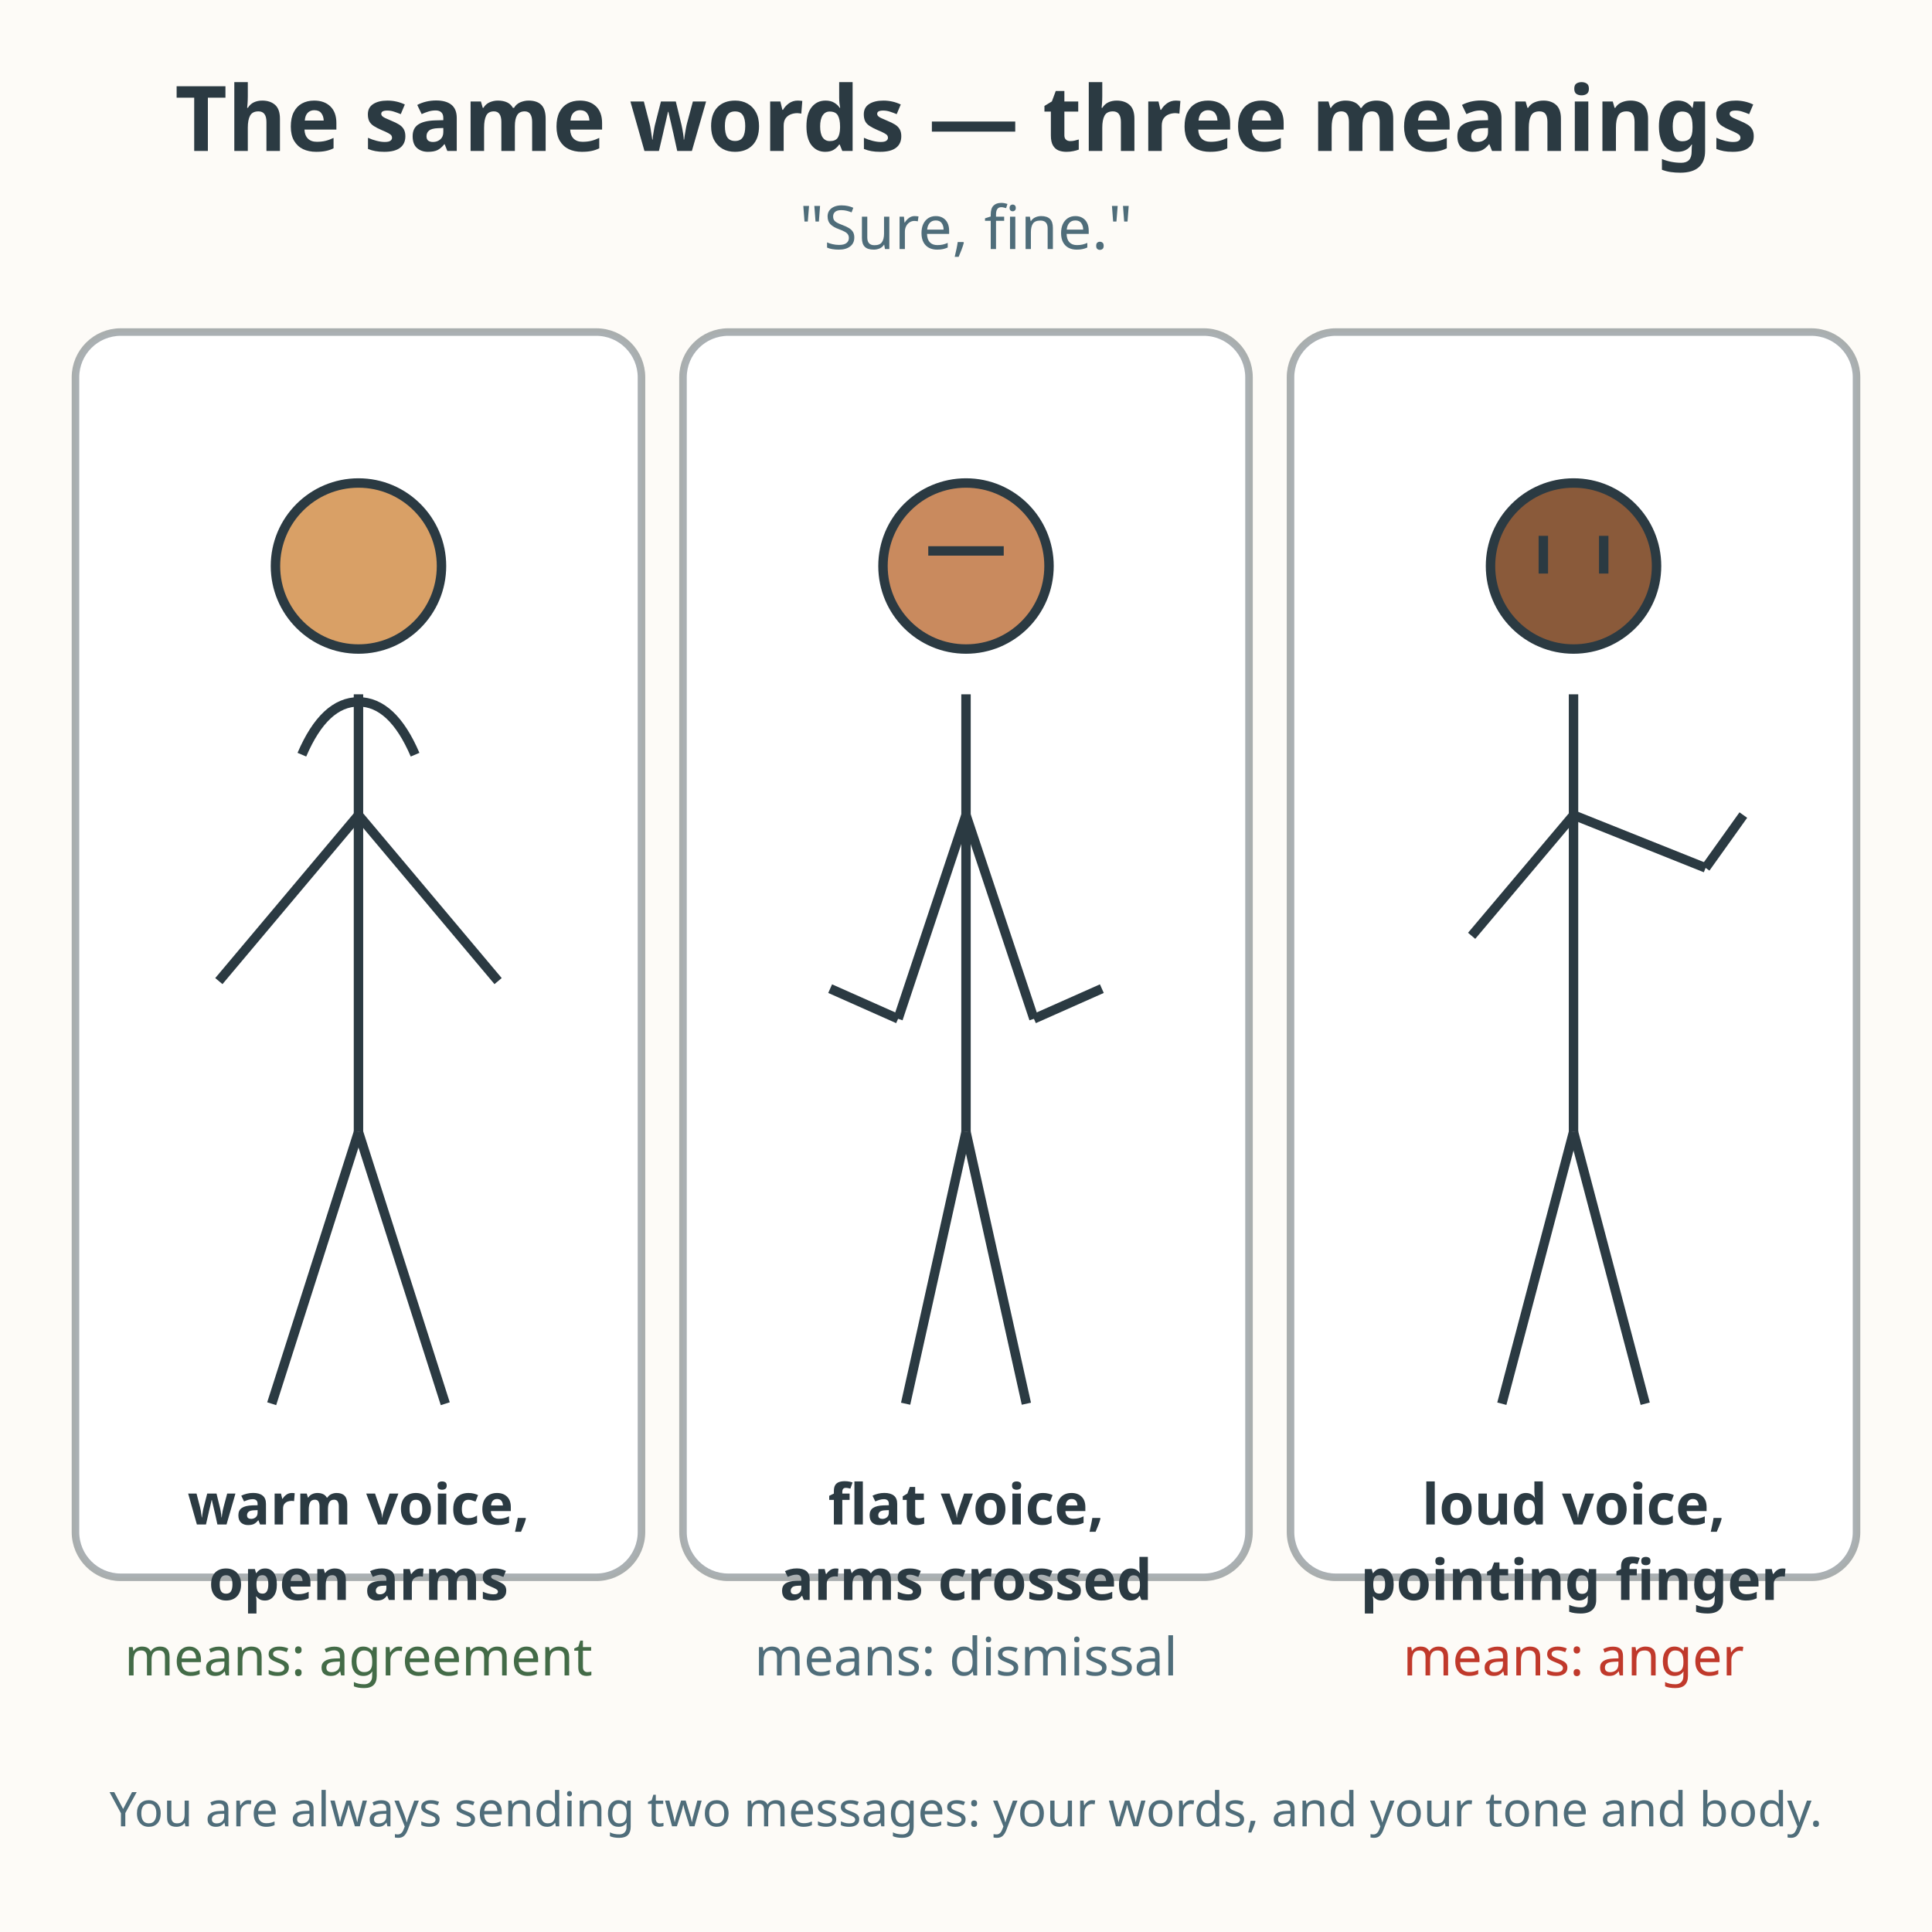
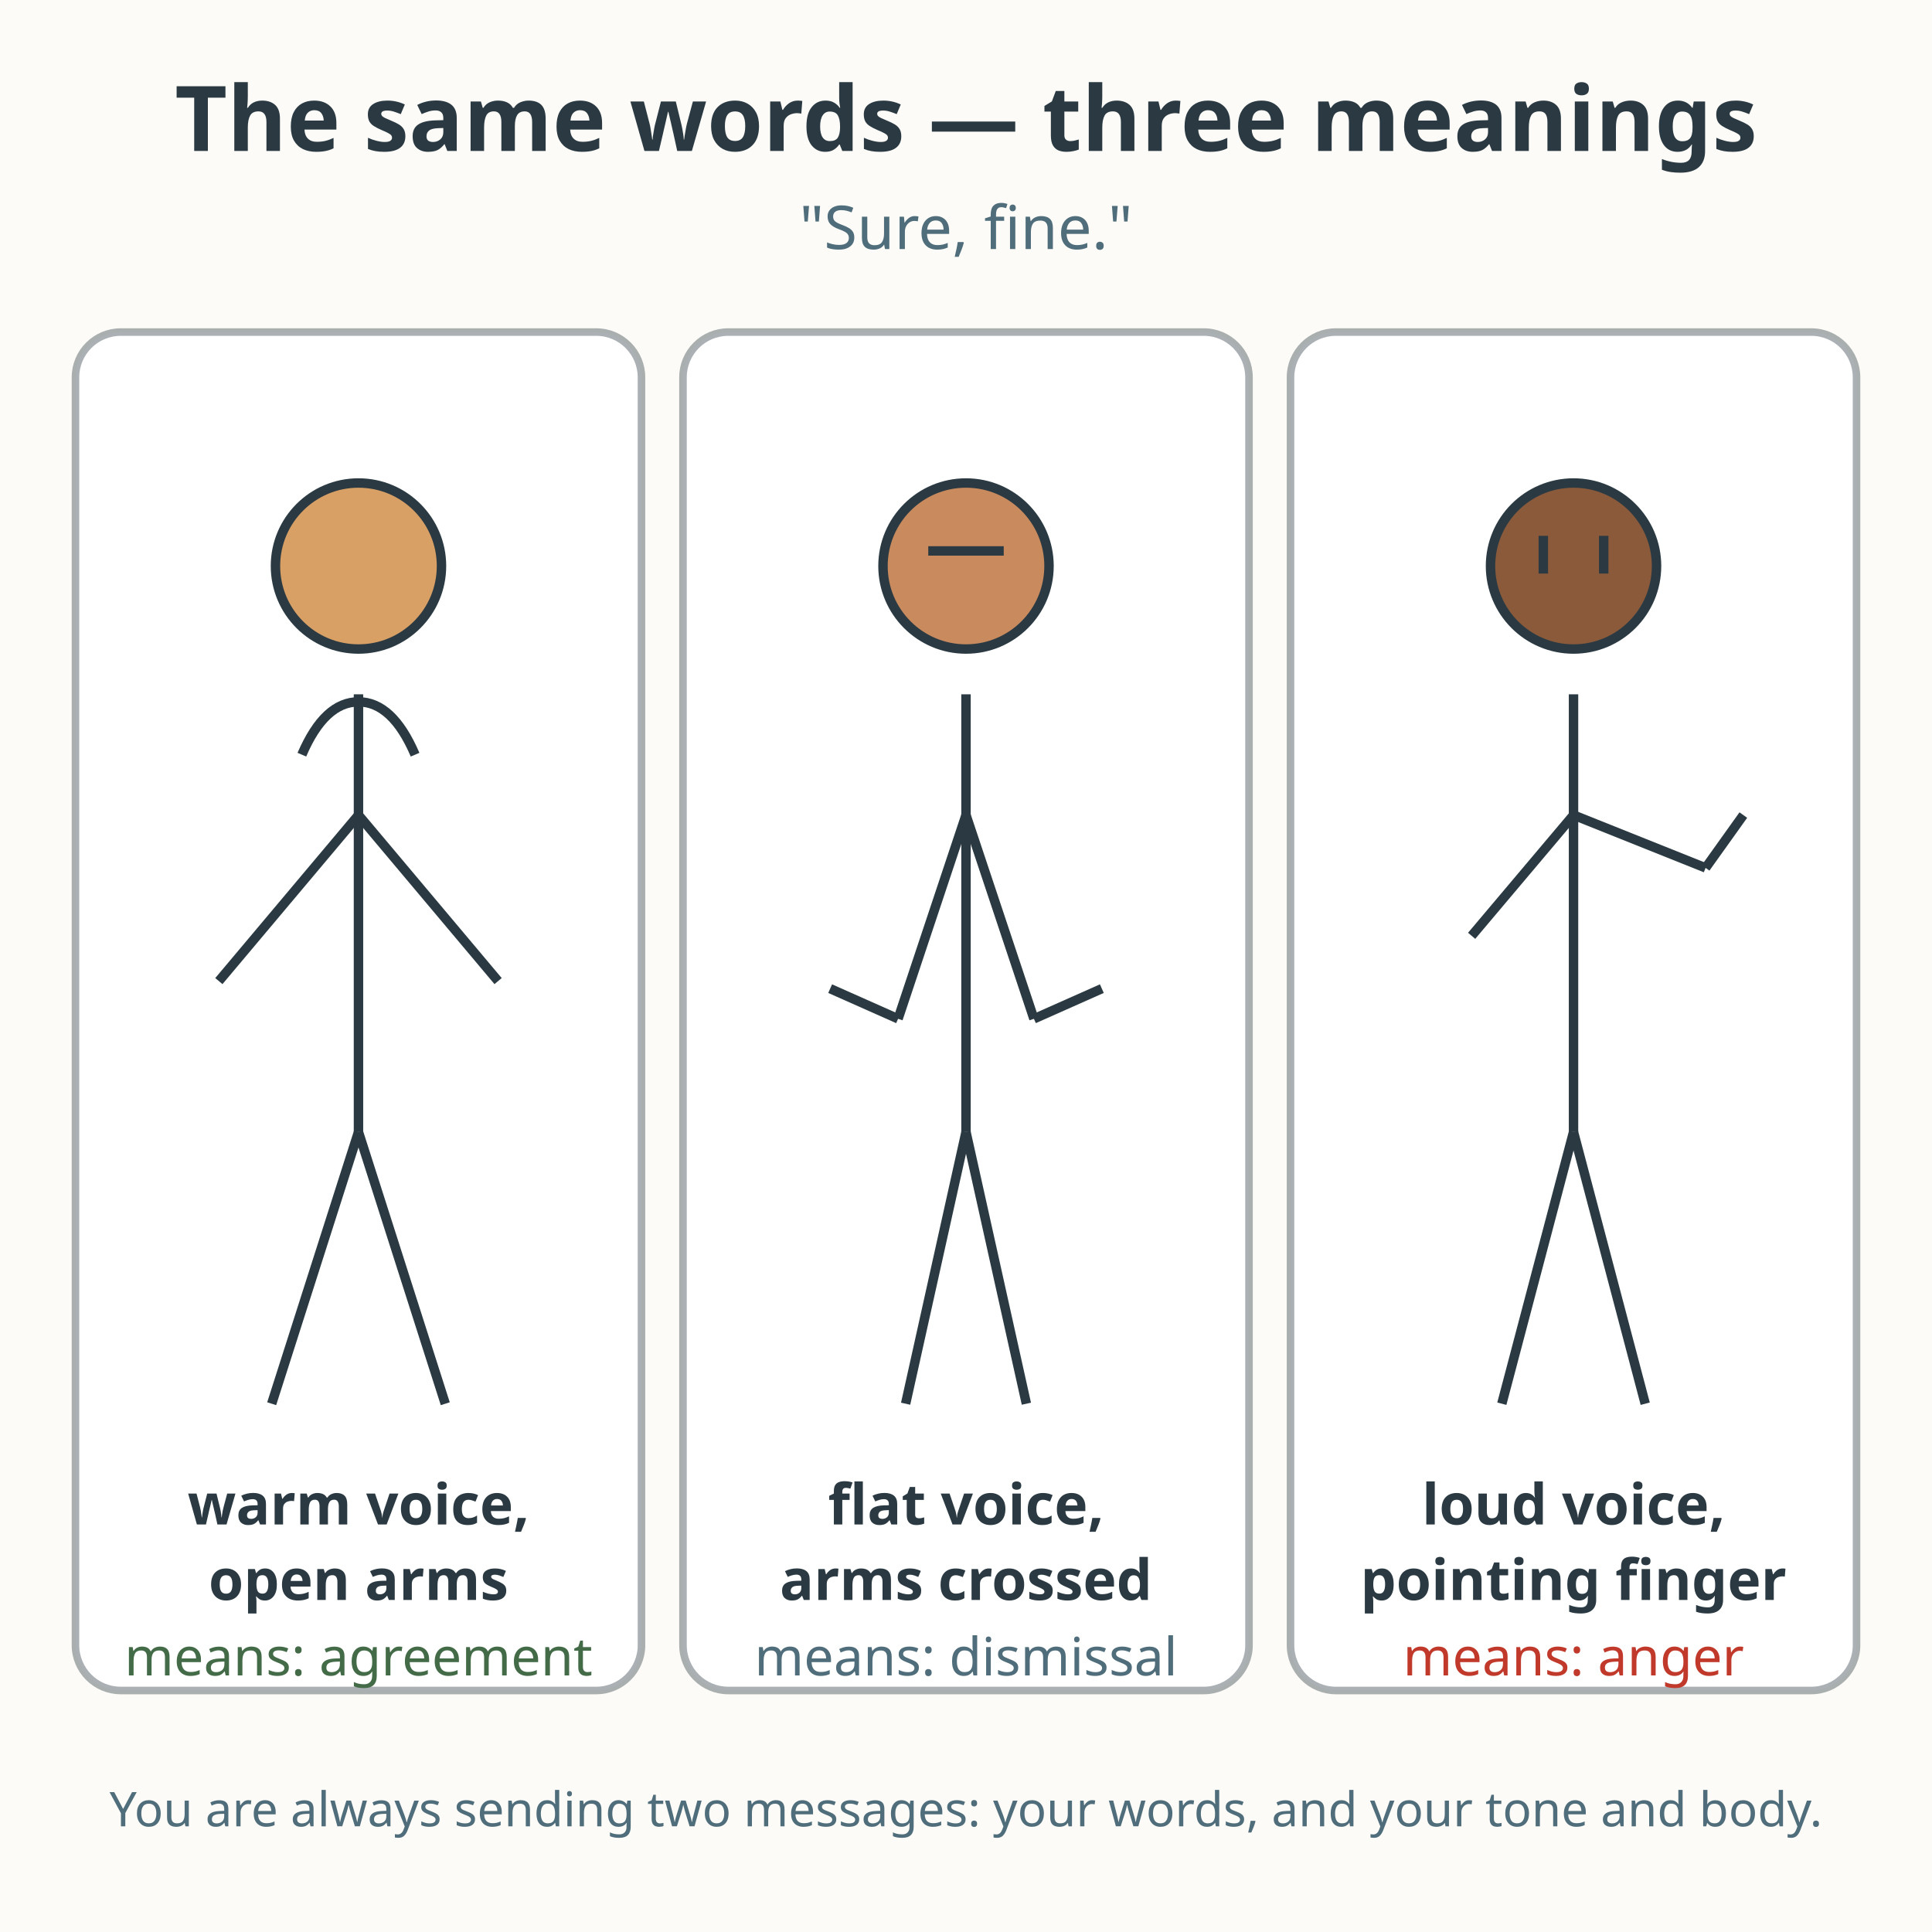
<svg xmlns="http://www.w3.org/2000/svg" viewBox="0 0 512 512" role="img" aria-labelledby="title-L-08-003-02-tone-body-meaning desc-L-08-003-02-tone-body-meaning">
  <rect width="512" height="512" fill="#fdfbf7" />
  <text x="256" y="40" text-anchor="middle" font-family="sans-serif" font-size="24" font-weight="bold" fill="#2b3a42">The same words — three meanings</text>
  <text x="256" y="66" text-anchor="middle" font-family="sans-serif" font-size="16" fill="#4f6d7a">"Sure, fine."</text>
-   <rect x="20" y="88" width="150" height="330" rx="12" fill="#ffffff" stroke="#2b3a42" stroke-width="2" stroke-opacity="0.4" />
+   <rect x="20" y="88" width="150" height="360" rx="12" fill="#ffffff" stroke="#2b3a42" stroke-width="2" stroke-opacity="0.4" />
  <circle cx="95" cy="150" r="22" fill="#d9a066" stroke="#2b3a42" stroke-width="2.5" />
  <path d="M80 200 Q86 186 95 186 Q104 186 110 200" stroke="#2b3a42" stroke-width="2.5" fill="none" />
  <line x1="95" y1="184" x2="95" y2="300" stroke="#2b3a42" stroke-width="2.5" />
  <line x1="95" y1="216" x2="58" y2="260" stroke="#2b3a42" stroke-width="2.5" />
  <line x1="95" y1="216" x2="132" y2="260" stroke="#2b3a42" stroke-width="2.5" />
  <line x1="95" y1="300" x2="72" y2="372" stroke="#2b3a42" stroke-width="2.5" />
  <line x1="95" y1="300" x2="118" y2="372" stroke="#2b3a42" stroke-width="2.5" />
  <text x="95" y="404" text-anchor="middle" font-family="sans-serif" font-size="15" font-weight="bold" fill="#2b3a42">warm voice,</text>
  <text x="95" y="424" text-anchor="middle" font-family="sans-serif" font-size="15" font-weight="bold" fill="#2b3a42">open arms</text>
  <text x="95" y="444" text-anchor="middle" font-family="sans-serif" font-size="14" fill="#436b47">means: agreement</text>
-   <rect x="181" y="88" width="150" height="330" rx="12" fill="#ffffff" stroke="#2b3a42" stroke-width="2" stroke-opacity="0.4" />
+   <rect x="181" y="88" width="150" height="360" rx="12" fill="#ffffff" stroke="#2b3a42" stroke-width="2" stroke-opacity="0.4" />
  <circle cx="256" cy="150" r="22" fill="#c98a5e" stroke="#2b3a42" stroke-width="2.5" />
  <line x1="246" y1="146" x2="266" y2="146" stroke="#2b3a42" stroke-width="2.5" />
  <line x1="256" y1="184" x2="256" y2="300" stroke="#2b3a42" stroke-width="2.5" />
  <line x1="256" y1="216" x2="238" y2="270" stroke="#2b3a42" stroke-width="2.5" />
  <line x1="238" y1="270" x2="220" y2="262" stroke="#2b3a42" stroke-width="2.5" />
  <line x1="256" y1="216" x2="274" y2="270" stroke="#2b3a42" stroke-width="2.5" />
  <line x1="274" y1="270" x2="292" y2="262" stroke="#2b3a42" stroke-width="2.5" />
  <line x1="256" y1="300" x2="240" y2="372" stroke="#2b3a42" stroke-width="2.5" />
  <line x1="256" y1="300" x2="272" y2="372" stroke="#2b3a42" stroke-width="2.5" />
  <text x="256" y="404" text-anchor="middle" font-family="sans-serif" font-size="15" font-weight="bold" fill="#2b3a42">flat voice,</text>
  <text x="256" y="424" text-anchor="middle" font-family="sans-serif" font-size="15" font-weight="bold" fill="#2b3a42">arms crossed</text>
  <text x="256" y="444" text-anchor="middle" font-family="sans-serif" font-size="14" fill="#4f6d7a">means: dismissal</text>
-   <rect x="342" y="88" width="150" height="330" rx="12" fill="#ffffff" stroke="#2b3a42" stroke-width="2" stroke-opacity="0.4" />
+   <rect x="342" y="88" width="150" height="360" rx="12" fill="#ffffff" stroke="#2b3a42" stroke-width="2" stroke-opacity="0.4" />
  <circle cx="417" cy="150" r="22" fill="#8a5a3a" stroke="#2b3a42" stroke-width="2.5" />
  <line x1="409" y1="142" x2="409" y2="152" stroke="#2b3a42" stroke-width="2.5" />
  <line x1="425" y1="142" x2="425" y2="152" stroke="#2b3a42" stroke-width="2.5" />
  <line x1="417" y1="184" x2="417" y2="300" stroke="#2b3a42" stroke-width="2.5" />
  <line x1="417" y1="216" x2="390" y2="248" stroke="#2b3a42" stroke-width="2.5" />
  <line x1="417" y1="216" x2="452" y2="230" stroke="#2b3a42" stroke-width="2.5" />
  <line x1="452" y1="230" x2="462" y2="216" stroke="#2b3a42" stroke-width="2.5" />
  <line x1="417" y1="300" x2="398" y2="372" stroke="#2b3a42" stroke-width="2.5" />
  <line x1="417" y1="300" x2="436" y2="372" stroke="#2b3a42" stroke-width="2.5" />
  <text x="417" y="404" text-anchor="middle" font-family="sans-serif" font-size="15" font-weight="bold" fill="#2b3a42">loud voice,</text>
  <text x="417" y="424" text-anchor="middle" font-family="sans-serif" font-size="15" font-weight="bold" fill="#2b3a42">pointing finger</text>
  <text x="417" y="444" text-anchor="middle" font-family="sans-serif" font-size="14" fill="#c0392b">means: anger</text>
  <text x="256" y="484" text-anchor="middle" font-family="sans-serif" font-size="12.7" fill="#4f6d7a">You are always sending two messages: your words, and your tone and body.</text>
</svg>
